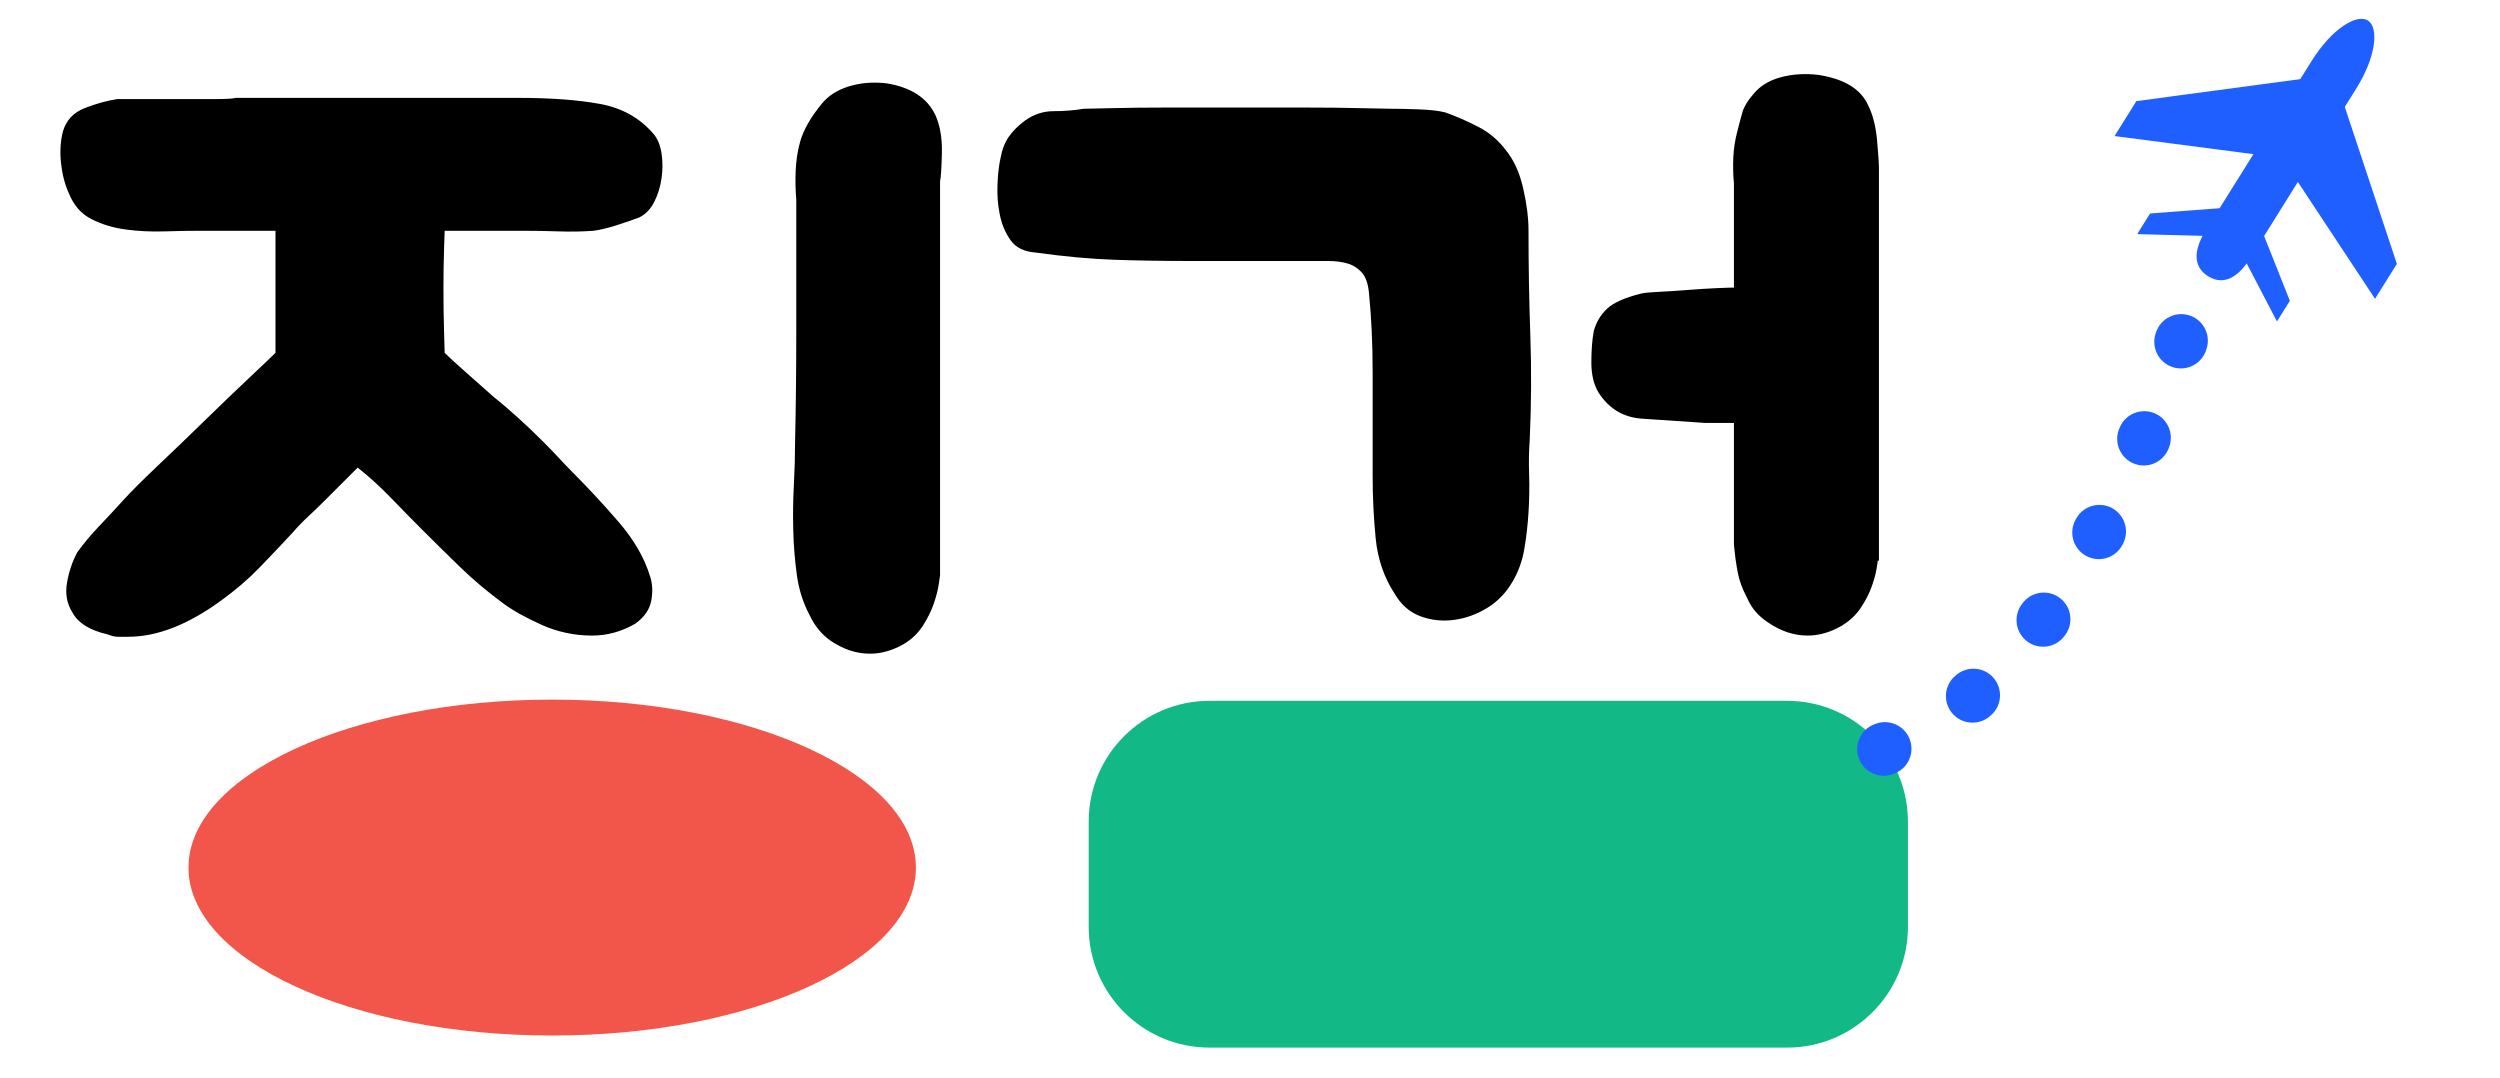
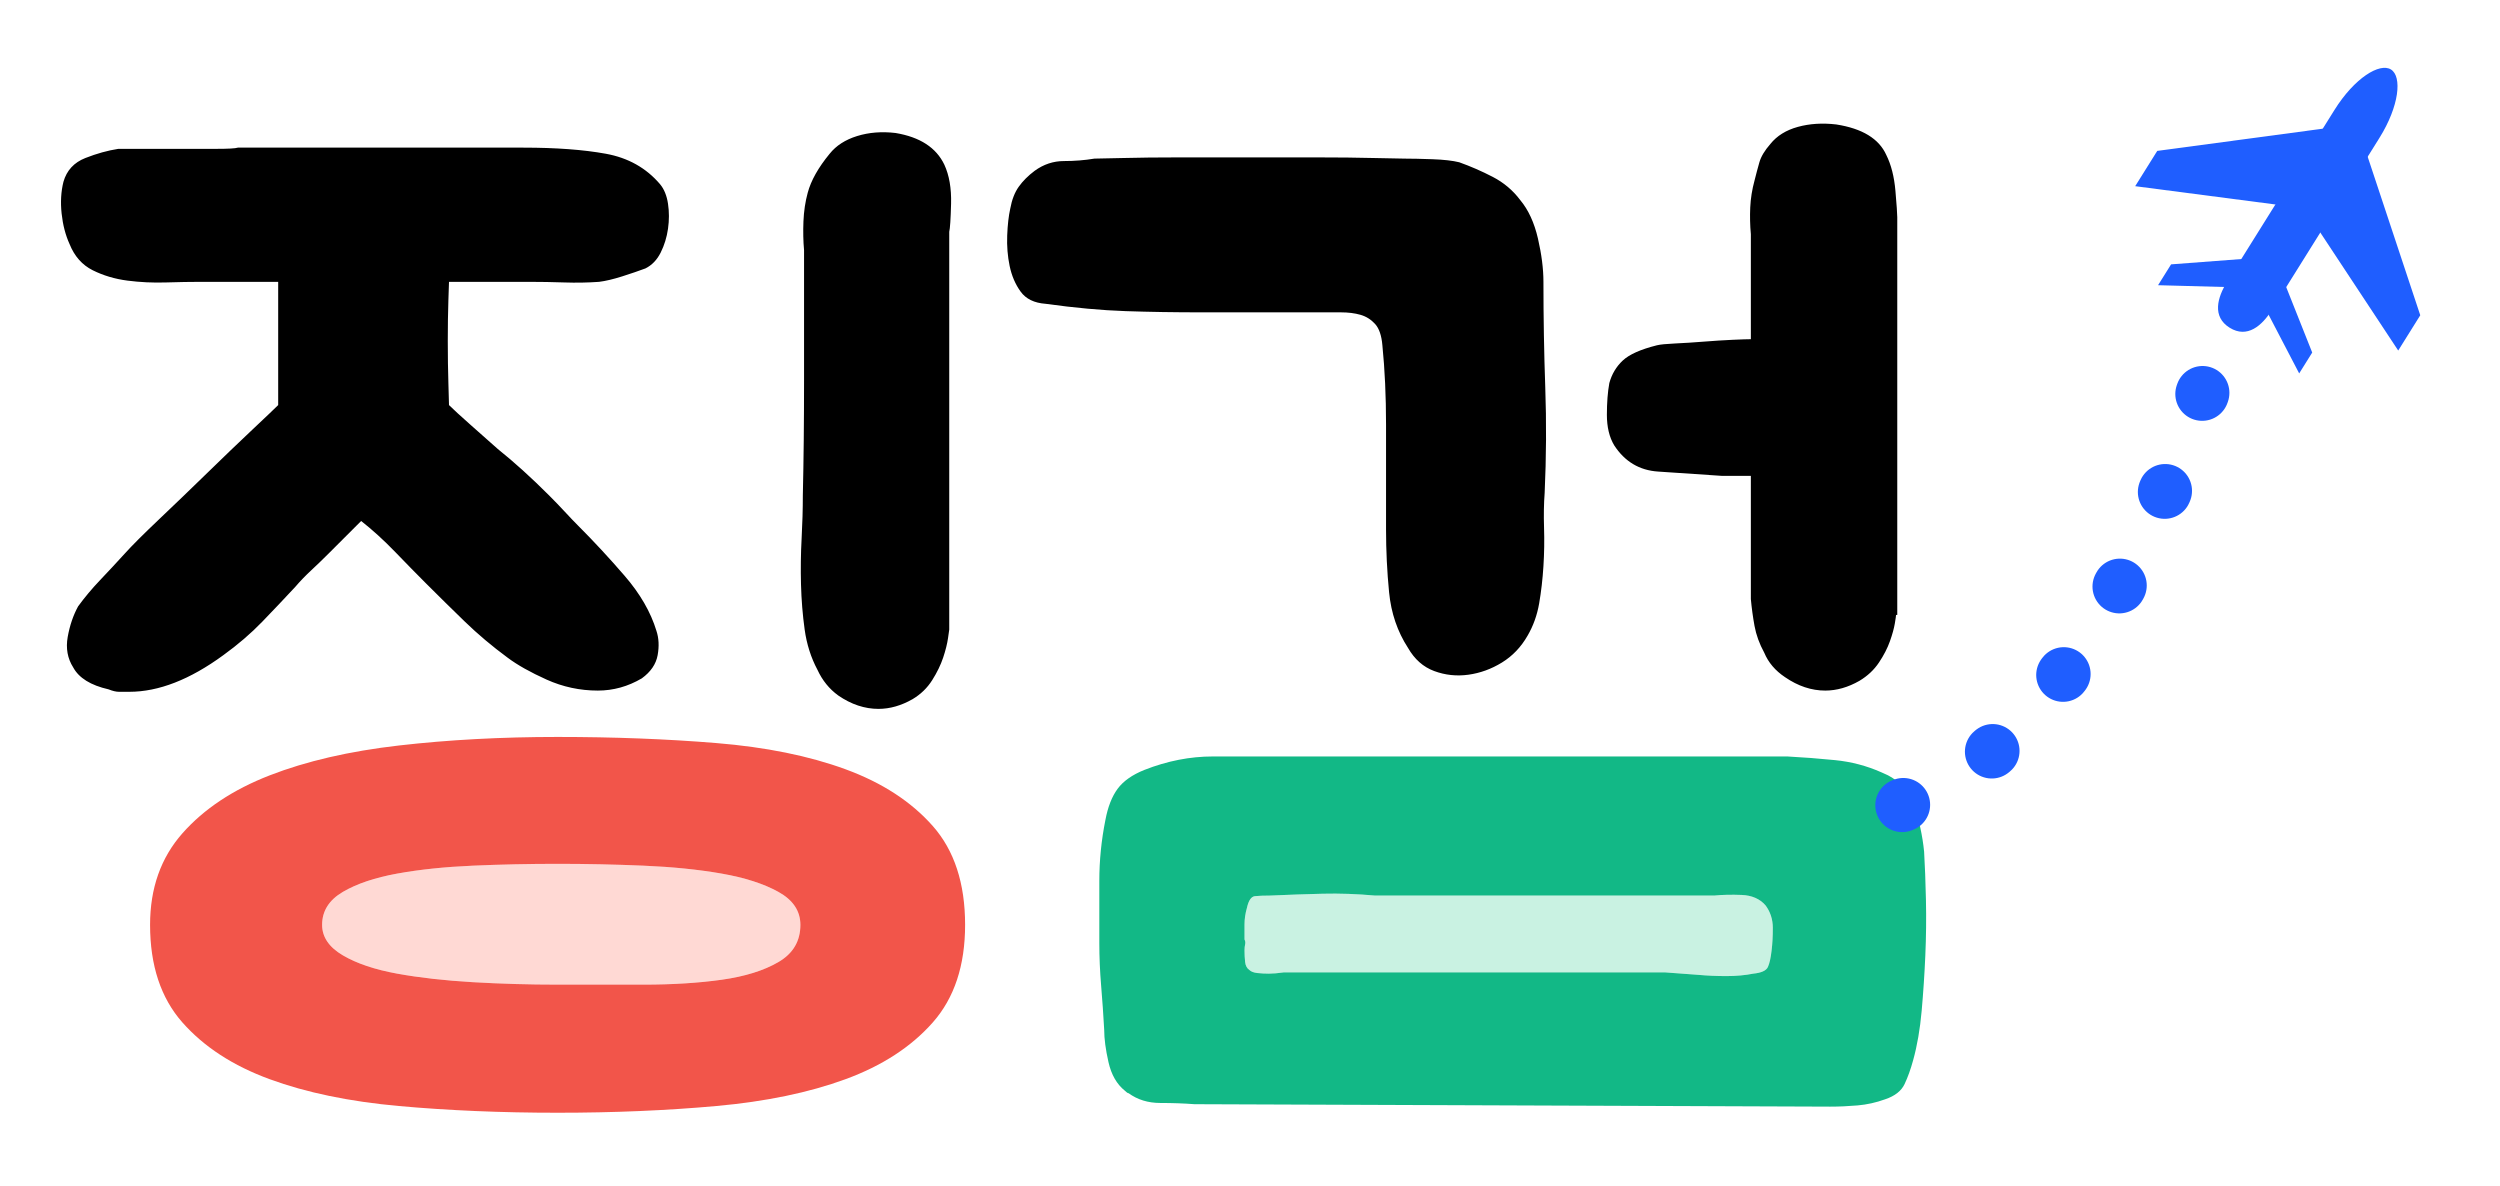
- <svg xmlns="http://www.w3.org/2000/svg" class="logo-svg" viewBox="-3 -83.8 206.9 89.2" role="img" aria-label="징검">
+ <svg xmlns="http://www.w3.org/2000/svg" class="logo-svg" viewBox="-3 -87.8 204.9 97.2" role="img" aria-label="징검">
  <path fill="currentColor" d="M40.40-64.70L33.80-64.70Q33.80-64.70 33.75-63.20Q33.70-61.70 33.70-59.85Q33.70-58 33.75-56.40Q33.80-54.80 33.80-54.60L33.80-54.60Q34.30-54.10 35.60-52.95Q36.90-51.80 37.80-51L37.80-51Q38.80-50.20 39.85-49.25Q40.90-48.30 42-47.20L42-47.20Q42.70-46.50 43.30-45.85Q43.90-45.20 44.40-44.70L44.40-44.70Q46.30-42.80 48.20-40.60Q50.10-38.40 50.80-36.10L50.80-36.10Q51.10-35.20 50.90-34.10Q50.70-33 49.60-32.20L49.60-32.20Q47.90-31.20 46-31.20L46-31.20Q43.80-31.20 41.80-32.10Q39.80-33 38.60-33.90L38.60-33.90Q36.70-35.30 35.10-36.85Q33.50-38.40 31.90-40L31.90-40Q30.80-41.10 29.40-42.55Q28-44 26.60-45.10L26.60-45.10L23.90-42.40Q23.20-41.70 22.50-41.05Q21.80-40.40 21.20-39.70L21.20-39.70Q19.90-38.30 18.50-36.85Q17.10-35.40 15.30-34.10L15.30-34.10Q11.20-31.10 7.60-31.10L7.60-31.10Q7.10-31.10 6.75-31.10Q6.40-31.10 5.90-31.30L5.90-31.30Q3.70-31.80 3-33.10L3-33.10Q2.30-34.20 2.55-35.60Q2.80-37 3.40-38.10L3.40-38.10Q4.20-39.20 5.20-40.25Q6.20-41.30 7.20-42.40L7.20-42.40Q8.10-43.40 10.05-45.25Q12-47.10 14-49.05Q16-51 17.70-52.60Q19.40-54.20 19.80-54.60L19.80-54.60L19.80-64.70L13.40-64.70Q12.20-64.70 10.60-64.65Q9-64.60 7.45-64.80Q5.90-65 4.60-65.65Q3.30-66.30 2.70-67.80L2.70-67.80Q2.20-68.90 2.05-70.30Q1.90-71.70 2.20-72.90L2.20-72.90Q2.60-74.30 4-74.85Q5.40-75.40 6.70-75.60L6.70-75.60Q6.90-75.60 8.35-75.60Q9.80-75.60 11.50-75.60Q13.20-75.60 14.70-75.60Q16.20-75.60 16.50-75.70L16.50-75.70L39.90-75.70Q43.90-75.70 46.65-75.20Q49.40-74.70 51.10-72.70L51.10-72.70Q51.60-72.10 51.75-71.10Q51.90-70.10 51.75-69.05Q51.60-68 51.15-67.10Q50.70-66.20 49.90-65.80L49.90-65.80Q49.10-65.50 48-65.15Q46.90-64.80 46.10-64.70L46.10-64.70Q44.70-64.60 43.25-64.65Q41.80-64.70 40.40-64.70L40.40-64.70ZM74.80-68.80L74.80-36.20Q74.80-36.20 74.70-35.50Q74.60-34.80 74.30-33.90Q74-33 73.40-32.05Q72.80-31.10 71.80-30.50L71.80-30.50Q70.40-29.70 69-29.70L69-29.70Q67.30-29.70 65.70-30.80L65.70-30.80Q64.60-31.60 64-32.90L64-32.90Q63.20-34.40 62.95-36.20Q62.70-38 62.65-39.90Q62.60-41.80 62.70-43.65Q62.80-45.50 62.80-47.20L62.80-47.20Q62.90-51.50 62.90-56.65Q62.90-61.80 62.90-66L62.90-66L62.90-67.30Q62.80-68.40 62.85-69.65Q62.90-70.90 63.20-72L63.20-72Q63.60-73.50 65-75.20L65-75.20Q65.80-76.20 67.25-76.65Q68.70-77.10 70.40-76.90L70.40-76.90Q73.40-76.40 74.40-74.30L74.40-74.30Q75-73 74.95-71.10Q74.90-69.20 74.80-68.80L74.80-68.80ZM112.10-74.80L112.10-74.80Q113-74.80 114.40-74.75Q115.80-74.70 116.60-74.50L116.60-74.50Q118.00-74 119.35-73.30Q120.70-72.60 121.60-71.40L121.60-71.40Q122.60-70.20 123.05-68.25Q123.50-66.30 123.50-64.70L123.50-64.70Q123.50-60.30 123.65-56.05Q123.80-51.80 123.60-47.40L123.60-47.40Q123.50-46.10 123.55-44.55Q123.60-43 123.50-41.40Q123.40-39.80 123.15-38.35Q122.90-36.90 122.20-35.70L122.20-35.70Q121.40-34.30 120.10-33.50Q118.80-32.70 117.35-32.50Q115.90-32.30 114.55-32.80Q113.20-33.30 112.40-34.70L112.40-34.70Q111.10-36.70 110.85-39.25Q110.60-41.80 110.60-44.40L110.60-44.40L110.60-53Q110.60-56.50 110.30-59.50L110.30-59.50Q110.20-60.70 109.70-61.25Q109.20-61.80 108.50-62Q107.80-62.20 106.90-62.20Q106.00-62.20 105.10-62.20L105.10-62.20Q104.10-62.20 102.80-62.20Q101.50-62.20 100.15-62.20Q98.80-62.20 97.60-62.20Q96.40-62.20 95.50-62.20L95.50-62.20Q92.20-62.20 89.25-62.30Q86.30-62.40 82.70-62.90L82.70-62.90Q81.30-63 80.65-63.90Q80.00-64.80 79.75-66Q79.50-67.20 79.55-68.50Q79.60-69.80 79.80-70.70L79.80-70.70Q80.00-71.80 80.50-72.50Q81.00-73.20 81.80-73.80L81.80-73.80Q82.90-74.60 84.20-74.60Q85.50-74.60 86.70-74.80L86.70-74.80Q87.20-74.80 89.10-74.85Q91.00-74.90 93.60-74.90Q96.20-74.90 99.25-74.90Q102.30-74.90 104.95-74.90Q107.60-74.90 109.55-74.85Q111.50-74.80 112.10-74.80ZM140.50-48.80L138.10-48.80Q135.20-49 132.90-49.15Q130.60-49.30 129.30-51.30L129.30-51.30Q128.70-52.30 128.70-53.80Q128.70-55.30 128.90-56.40L128.90-56.40Q129.20-57.50 130-58.25Q130.80-59 132.80-59.50L132.80-59.50Q133.20-59.60 134.30-59.65Q135.40-59.70 136.65-59.80Q137.90-59.90 139-59.95Q140.10-60 140.50-60L140.50-60L140.50-68.60Q140.40-69.70 140.45-70.80Q140.50-71.90 140.80-73L140.80-73Q141-73.80 141.20-74.50Q141.40-75.20 142.10-76L142.10-76Q142.90-77 144.35-77.40Q145.80-77.80 147.50-77.60L147.50-77.60Q150.70-77.10 151.60-75.10L151.60-75.10Q152.20-73.90 152.35-72.15Q152.50-70.40 152.50-70L152.50-70L152.50-37.40L152.40-37.40Q152.40-37.30 152.30-36.70Q152.20-36.10 151.90-35.25Q151.60-34.40 151-33.50Q150.40-32.60 149.40-32L149.40-32Q148-31.20 146.60-31.20L146.60-31.20Q144.90-31.20 143.30-32.30L143.30-32.30Q142.10-33.10 141.60-34.30L141.60-34.30Q141-35.40 140.80-36.50Q140.60-37.60 140.50-38.70L140.50-38.70L140.50-48.80Z" />
-   <ellipse cx="42.7" cy="-12.0" rx="30.1" ry="13.9" fill="#F2554A" />
-   <rect x="87.1" y="-25.8" width="67.8" height="28.7" rx="10" fill="#12B886" />
-   <path d="M152.9 -21.8 Q168.9 -27.8 178.9 -59.8" fill="none" class="fly-path" stroke="#1F5EFF" stroke-width="4.4" stroke-linecap="round" stroke-dasharray="0.1 8.5" />
+   <path fill="#FFD9D4" d="M62.60-12L62.60-12Q62.60-13.70 60.80-14.70Q59-15.70 56.15-16.20Q53.30-16.70 49.75-16.85Q46.20-17 42.70-17L42.70-17Q39.20-17 35.75-16.85Q32.30-16.70 29.55-16.20Q26.80-15.70 25.10-14.70Q23.40-13.70 23.40-12L23.40-12Q23.40-10.50 25.10-9.50Q26.80-8.50 29.55-8Q32.30-7.50 35.75-7.30Q39.20-7.10 42.70-7.10L42.70-7.10Q46.20-7.10 49.75-7.10Q53.30-7.10 56.15-7.50Q59-7.90 60.80-8.95Q62.60-10 62.60-12Z" />
+   <path fill="#F2554A" d="M9.30-12L9.30-12Q9.30-16.50 11.95-19.50Q14.60-22.50 19.10-24.25Q23.60-26 29.70-26.70Q35.80-27.40 42.70-27.40L42.70-27.40Q49.60-27.40 55.70-26.90Q61.80-26.40 66.30-24.75Q70.80-23.10 73.45-20.10Q76.10-17.10 76.10-12L76.10-12Q76.10-7 73.45-4Q70.80-1 66.30 0.65Q61.80 2.30 55.70 2.85Q49.60 3.40 42.70 3.40L42.70 3.40Q35.80 3.40 29.70 2.85Q23.60 2.30 19.10 0.65Q14.60-1 11.95-4Q9.30-7 9.30-12ZM62.60-12L62.60-12Q62.60-13.70 60.80-14.70Q59-15.70 56.15-16.20Q53.30-16.70 49.75-16.85Q46.20-17 42.70-17L42.70-17Q39.20-17 35.75-16.85Q32.30-16.70 29.55-16.20Q26.80-15.70 25.10-14.70Q23.40-13.70 23.40-12L23.40-12Q23.40-10.50 25.10-9.50Q26.80-8.50 29.55-8Q32.30-7.50 35.75-7.30Q39.20-7.10 42.70-7.10L42.70-7.10Q46.20-7.10 49.75-7.10Q53.30-7.10 56.15-7.50Q59-7.90 60.80-8.95Q62.60-10 62.60-12Z" />
+   <path fill="#C9F2E2" d="M99.00-9.90L99.00-9.90Q99.00-9.40 99.05-8.95Q99.10-8.50 99.40-8.30L99.40-8.30Q99.60-8.10 100.05-8.05Q100.50-8 101.00-8L101.00-8Q101.50-8 102.20-8.10L102.20-8.10L133.50-8.10Q134.90-8 136.20-7.90L136.20-7.90Q137.30-7.80 138.50-7.80Q139.70-7.80 140.70-8L140.70-8Q141.70-8.10 141.90-8.55Q142.10-9 142.20-9.90L142.20-9.90Q142.30-10.70 142.30-11.75Q142.30-12.80 141.70-13.60L141.70-13.60Q141-14.40 139.75-14.45Q138.50-14.50 137.50-14.40L137.50-14.40L109.70-14.40Q107.50-14.60 105.40-14.55Q103.30-14.50 101.10-14.40L101.10-14.40Q100.30-14.40 99.85-14.35Q99.40-14.30 99.20-13.40L99.20-13.40Q99.00-12.70 99.00-12.05Q99.00-11.40 99.00-10.80L99.00-10.80Q99.10-10.60 99.05-10.40Q99.00-10.20 99.00-9.90Z" />
+   <path fill="#12B886" d="M89.50 1.80L89.50 1.80Q89.40 1.80 89.20 1.60L89.20 1.60Q88.20 0.80 87.85-0.75Q87.50-2.30 87.50-3.40L87.50-3.40Q87.40-5.20 87.25-7Q87.10-8.80 87.10-10.50L87.10-10.50Q87.10-13.10 87.10-15.60Q87.10-18.10 87.60-20.60L87.60-20.60Q87.90-22.20 88.60-23.15Q89.30-24.10 90.80-24.70L90.80-24.70Q93.60-25.80 96.40-25.80L96.40-25.80L143.50-25.80Q145.40-25.70 147.40-25.50Q149.40-25.30 151.20-24.50L151.20-24.50Q153.20-23.70 153.85-21.85Q154.50-20 154.70-18L154.70-18Q154.80-16.30 154.85-14.05Q154.90-11.80 154.80-9.50Q154.70-7.20 154.50-4.95Q154.30-2.70 153.80-0.90L153.80-0.90Q153.50 0.20 153.10 1.05Q152.70 1.90 151.50 2.30L151.50 2.30Q150.40 2.70 149.25 2.80Q148.10 2.90 147 2.90L147 2.90L94.90 2.70Q93.60 2.60 92.10 2.60Q90.60 2.60 89.50 1.80ZM99.00-9.90L99.00-9.90Q99.00-9.40 99.05-8.95Q99.10-8.50 99.40-8.30L99.40-8.30Q99.60-8.10 100.05-8.05Q100.50-8 101.00-8L101.00-8Q101.50-8 102.20-8.10L102.20-8.10L133.50-8.10Q134.90-8 136.20-7.90L136.20-7.90Q137.30-7.80 138.50-7.80Q139.70-7.80 140.70-8L140.70-8Q141.70-8.10 141.90-8.55Q142.10-9 142.20-9.90L142.20-9.90Q142.30-10.70 142.30-11.75Q142.30-12.80 141.70-13.60L141.70-13.60Q141-14.40 139.75-14.45Q138.50-14.50 137.50-14.40L137.50-14.40L109.70-14.40Q107.50-14.60 105.40-14.55Q103.30-14.50 101.10-14.40L101.10-14.40Q100.30-14.40 99.85-14.35Q99.40-14.30 99.20-13.40L99.20-13.40Q99.00-12.70 99.00-12.05Q99.00-11.40 99.00-10.80L99.00-10.80Q99.10-10.60 99.05-10.40Q99.00-10.20 99.00-9.90Z" />
+   <path class="fly-path" d="M152.9 -21.8 Q168.9 -27.8 178.9 -59.8" fill="none" stroke="#1F5EFF" stroke-width="4.4" stroke-linecap="round" stroke-dasharray="0.1 8.5" />
  <g class="fly" transform="translate(185.9 -70.8) rotate(-58) scale(1.55)" fill="#1F5EFF">
    <path d="M-7.5 0 C-7.5 -1.1 -6.5 -1.4 -5.5 -1.4 L5.2 -1.4 C7.2 -1.4 8.6 -0.7 8.6 0 C8.6 0.7 7.2 1.4 5.2 1.4 L-5.5 1.4 C-6.5 1.4 -7.5 1.1 -7.5 0 Z" />
    <path d="M-0.6 -1.2 L-3.8 -8.2 L-1.6 -8.2 L4.2 -1.2 Z" />
    <path d="M-0.6 1.2 L-3.8 8.2 L-1.6 8.2 L4.2 1.2 Z" />
    <path d="M-5.6 -1 L-7.6 -4.4 L-6.3 -4.4 L-3.8 -1 Z" />
    <path d="M-5.6 1 L-7.6 4.4 L-6.3 4.4 L-3.8 1 Z" />
  </g>
</svg>
